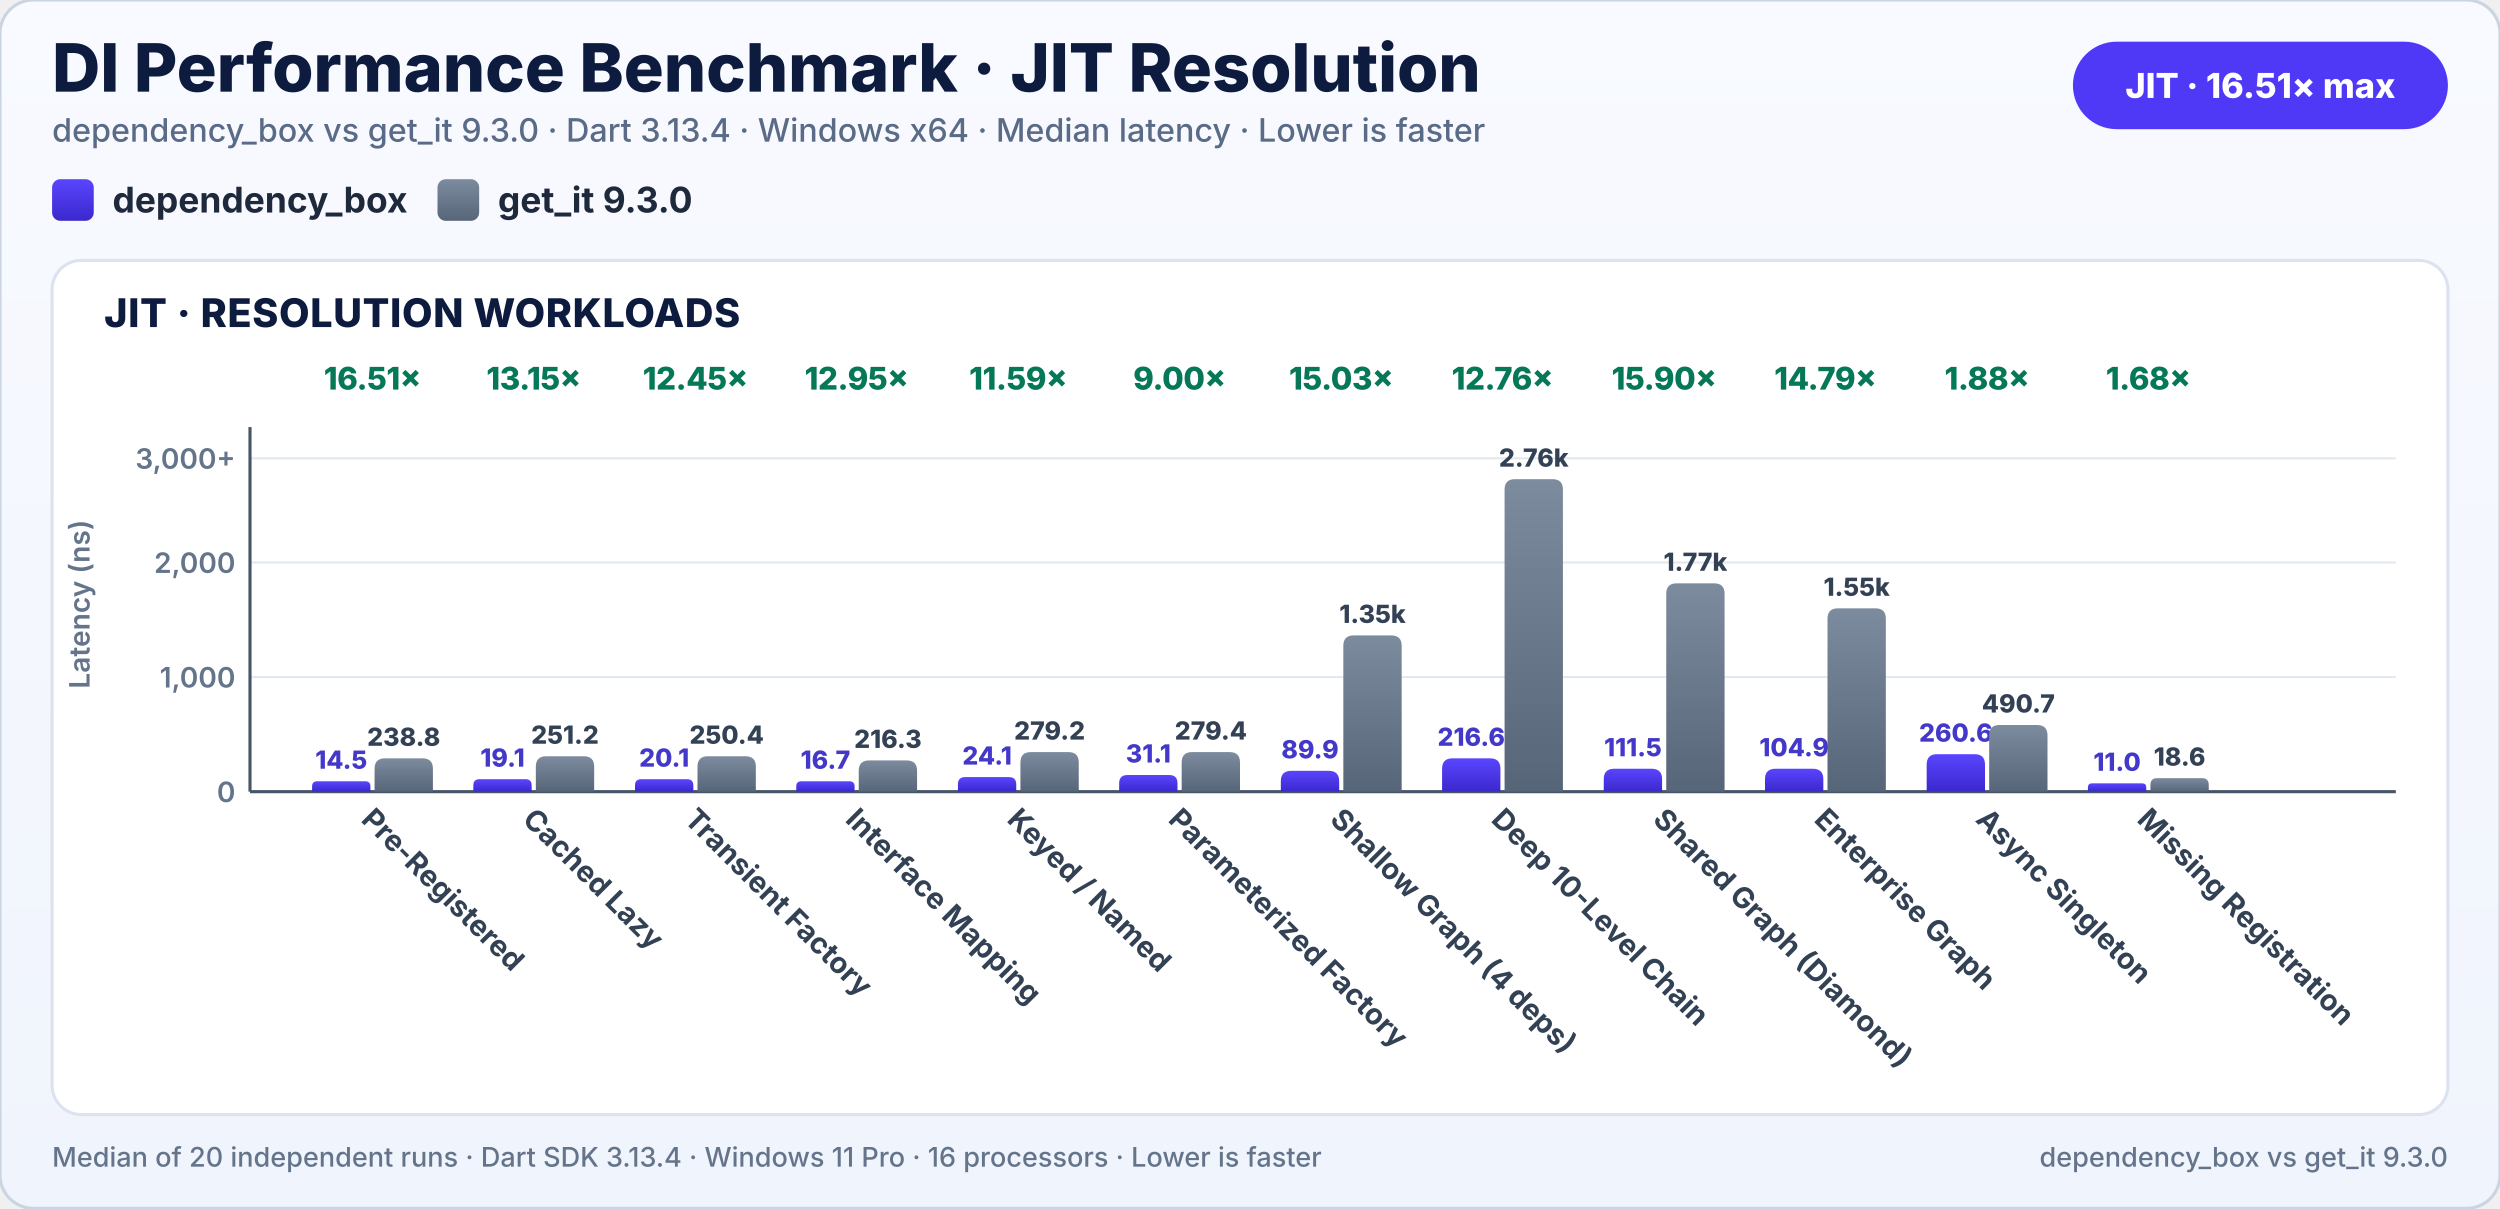
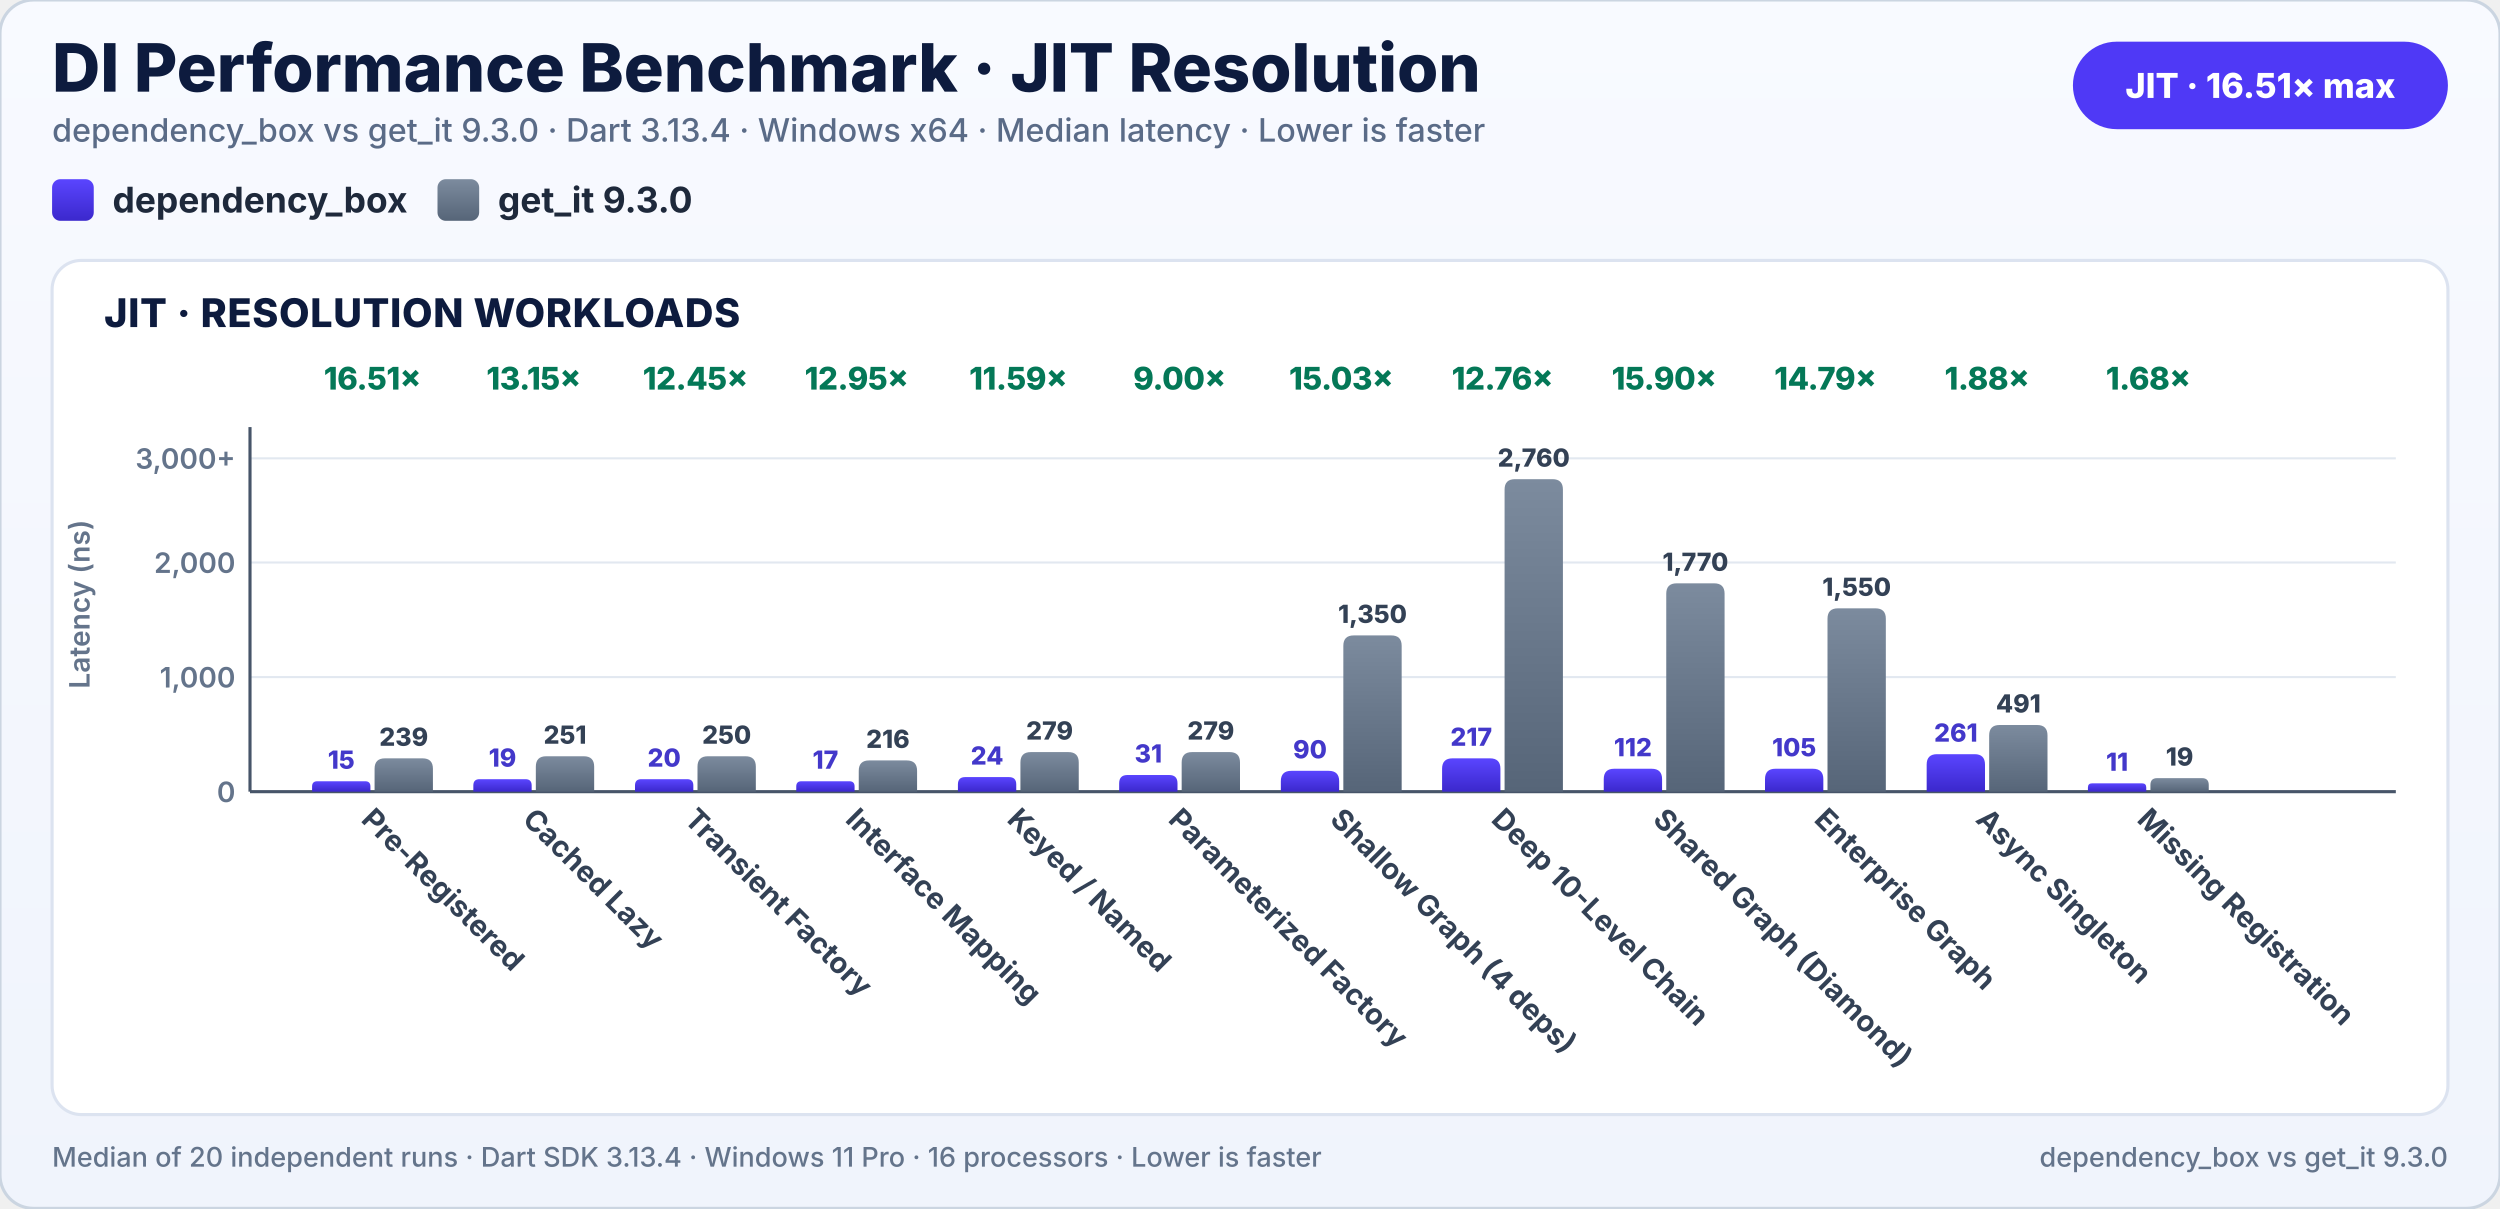
<svg xmlns="http://www.w3.org/2000/svg" viewBox="0 0 1200 580" width="100%" height="100%" font-family="Inter, -apple-system, BlinkMacSystemFont, 'Segoe UI', Roboto, sans-serif">
  <defs>
    <linearGradient id="bgGrad" x1="0" y1="0" x2="0" y2="1">
      <stop offset="0%" stop-color="#f8faff" />
      <stop offset="100%" stop-color="#f0f4fc" />
    </linearGradient>
    <linearGradient id="purpleBar" x1="0" y1="0" x2="0" y2="1">
      <stop offset="0%" stop-color="#5a45ff" />
      <stop offset="100%" stop-color="#3b28cc" />
    </linearGradient>
    <linearGradient id="greyBar" x1="0" y1="0" x2="0" y2="1">
      <stop offset="0%" stop-color="#7c8b9e" />
      <stop offset="100%" stop-color="#566578" />
    </linearGradient>
    <style>
      .title { font-size: 32px; font-weight: 800; fill: #0d1b3e; }
      .subtitle { font-size: 15.5px; fill: #5a6b87; font-weight: 500; }
      .legend-text { font-size: 17px; font-weight: 700; fill: #1e293b; }
      .panel { fill: #ffffff; stroke: #dce3f0; stroke-width: 1.5; rx: 14; }
      .panel-title { font-size: 19px; font-weight: 800; fill: #0d1b3e; letter-spacing: 0.3px; }
      .axis-label { font-size: 13.5px; fill: #64748b; font-weight: 600; }
      .grid-line { stroke: #e2e8f0; stroke-width: 1; }
      .axis-line { stroke: #475569; stroke-width: 1.5; }
      .speedup-text { font-size: 15px; font-weight: 800; fill: #047857; text-anchor: middle; letter-spacing: -0.2px; }
      /* Numbers above bars decreased by 10% from 13.5px to 12px */
      .val-purple { font-size: 12px; font-weight: 800; fill: #4338ca; text-anchor: middle; }
      .val-grey { font-size: 12px; font-weight: 800; fill: #334155; text-anchor: middle; }
      .cat-label { font-size: 14px; font-weight: 700; fill: #334155; text-anchor: start; }
      .card { fill: #f4f7fd; stroke: #dce3f0; stroke-width: 1.5; rx: 14; }
      .card-title { font-size: 16px; font-weight: 800; fill: #0d1b3e; }
      .card-sub { font-size: 13px; fill: #475569; font-weight: 500; }
      .big-metric-jit { font-size: 34px; font-weight: 800; fill: #4f39f6; }
      .big-metric-aot { font-size: 34px; font-weight: 800; fill: #0353a4; }
      .mid-metric { font-size: 20px; font-weight: 800; }
      .footer { font-size: 13px; fill: #64748b; font-weight: 500; }
    </style>
  </defs>
  <rect width="1200" height="580" rx="16" fill="url(#bgGrad)" stroke="#cbd5e1" stroke-width="1.5" />
  <text x="25" y="44" class="title">DI Performance Benchmark · JIT Resolution</text>
  <text x="25" y="68" class="subtitle">dependency_box vs get_it 9.3.0  ·  Dart 3.13.4  ·  Windows x64  ·  Median latency  ·  Lower is faster</text>
  <rect x="995" y="20" width="180" height="42" rx="21" fill="#4f39f6" />
  <text x="1085" y="47" fill="#ffffff" font-size="16.5" font-weight="800" text-anchor="middle">JIT · 16.51× max</text>
  <rect x="25" y="86" width="20" height="20" rx="4" fill="url(#purpleBar)" />
  <text x="54" y="102" class="legend-text">dependency_box</text>
  <rect x="210" y="86" width="20" height="20" rx="4" fill="url(#greyBar)" />
  <text x="239" y="102" class="legend-text">get_it 9.3.0</text>
  <g transform="translate(25, 125)">
    <rect width="1150" height="410" class="panel" />
    <text x="25" y="32" class="panel-title">JIT · RESOLUTION WORKLOADS</text>
    <text x="153.8" y="62" class="speedup-text">16.51×</text>
    <text x="231.2" y="62" class="speedup-text">13.15×</text>
    <text x="308.8" y="62" class="speedup-text">12.45×</text>
    <text x="386.2" y="62" class="speedup-text">12.95×</text>
    <text x="463.8" y="62" class="speedup-text">11.59×</text>
    <text x="541.2" y="62" class="speedup-text">9.00×</text>
    <text x="618.8" y="62" class="speedup-text">15.03×</text>
    <text x="696.2" y="62" class="speedup-text">12.76×</text>
    <text x="773.8" y="62" class="speedup-text">15.90×</text>
    <text x="851.2" y="62" class="speedup-text">14.79×</text>
    <text x="928.8" y="62" class="speedup-text">1.88×</text>
    <text x="1006.2" y="62" class="speedup-text">1.68×</text>
    <text x="-165" y="18" transform="rotate(-90)" class="axis-label" text-anchor="middle">Latency (ns)</text>
    <text x="88" y="100" class="axis-label" text-anchor="end">3,000+</text>
    <line x1="95" y1="95" x2="1125" y2="95" class="grid-line" />
    <text x="88" y="150" class="axis-label" text-anchor="end">2,000</text>
    <line x1="95" y1="145" x2="1125" y2="145" class="grid-line" />
    <text x="88" y="205" class="axis-label" text-anchor="end">1,000</text>
    <line x1="95" y1="200" x2="1125" y2="200" class="grid-line" />
    <text x="88" y="260" class="axis-label" text-anchor="end">0</text>
    <line x1="95" y1="80" x2="95" y2="255" class="axis-line" />
    <line x1="95" y1="255" x2="1125" y2="255" class="axis-line" />
    <path d="M 124.8,255 V 252.5 Q 124.8,250.0 127.3,250.0 H 150.3 Q 152.8,250.0 152.8,252.5 V 255 Z" fill="url(#purpleBar)" />
-     <text x="138.8" y="244.0" class="val-purple">14.5</text>
+     <text x="138.8" y="244.0" class="val-purple">15</text>
    <path d="M 154.8,255 V 244.0 Q 154.8,239.0 159.8,239.0 H 177.8 Q 182.8,239.0 182.8,244.0 V 255 Z" fill="url(#greyBar)" />
-     <text x="168.8" y="233.0" class="val-grey">238.8</text>
+     <text x="168.8" y="233.0" class="val-grey">239</text>
    <text x="147.8" y="269" transform="rotate(45 147.8,269)" class="cat-label">Pre-Registered</text>
    <path d="M 202.2,255 V 252.0 Q 202.2,249.0 205.2,249.0 H 227.2 Q 230.2,249.0 230.2,252.0 V 255 Z" fill="url(#purpleBar)" />
-     <text x="216.2" y="243.0" class="val-purple">19.1</text>
+     <text x="216.2" y="243.0" class="val-purple">19</text>
    <path d="M 232.2,255 V 243.0 Q 232.2,238.0 237.2,238.0 H 255.2 Q 260.2,238.0 260.2,243.0 V 255 Z" fill="url(#greyBar)" />
-     <text x="246.2" y="232.0" class="val-grey">251.2</text>
+     <text x="246.2" y="232.0" class="val-grey">251</text>
    <text x="225.2" y="269" transform="rotate(45 225.2,269)" class="cat-label">Cached Lazy</text>
    <path d="M 279.8,255 V 252.0 Q 279.8,249.0 282.8,249.0 H 304.8 Q 307.8,249.0 307.8,252.0 V 255 Z" fill="url(#purpleBar)" />
-     <text x="293.8" y="243.0" class="val-purple">20.1</text>
+     <text x="293.8" y="243.0" class="val-purple">20</text>
    <path d="M 309.8,255 V 243.0 Q 309.8,238.0 314.8,238.0 H 332.8 Q 337.8,238.0 337.8,243.0 V 255 Z" fill="url(#greyBar)" />
-     <text x="323.8" y="232.0" class="val-grey">250.4</text>
+     <text x="323.8" y="232.0" class="val-grey">250</text>
    <text x="302.8" y="269" transform="rotate(45 302.8,269)" class="cat-label">Transient Factory</text>
    <path d="M 357.2,255 V 252.5 Q 357.2,250.0 359.7,250.0 H 382.7 Q 385.2,250.0 385.2,252.5 V 255 Z" fill="url(#purpleBar)" />
-     <text x="371.2" y="244.0" class="val-purple">16.7</text>
+     <text x="371.2" y="244.0" class="val-purple">17</text>
    <path d="M 387.2,255 V 245.0 Q 387.2,240.0 392.2,240.0 H 410.2 Q 415.2,240.0 415.2,245.0 V 255 Z" fill="url(#greyBar)" />
-     <text x="401.2" y="234.0" class="val-grey">216.3</text>
+     <text x="401.2" y="234.0" class="val-grey">216</text>
    <text x="380.2" y="269" transform="rotate(45 380.2,269)" class="cat-label">Interface Mapping</text>
    <path d="M 434.8,255 V 251.5 Q 434.8,248.0 438.3,248.0 H 459.3 Q 462.8,248.0 462.8,251.5 V 255 Z" fill="url(#purpleBar)" />
-     <text x="448.8" y="242.0" class="val-purple">24.1</text>
+     <text x="448.8" y="242.0" class="val-purple">24</text>
    <path d="M 464.8,255 V 241.0 Q 464.8,236.0 469.8,236.0 H 487.8 Q 492.8,236.0 492.8,241.0 V 255 Z" fill="url(#greyBar)" />
-     <text x="478.8" y="230.0" class="val-grey">279.2</text>
+     <text x="478.8" y="230.0" class="val-grey">279</text>
    <text x="457.8" y="269" transform="rotate(45 457.8,269)" class="cat-label">Keyed / Named</text>
    <path d="M 512.2,255 V 251.0 Q 512.2,247.0 516.2,247.0 H 536.2 Q 540.2,247.0 540.2,251.0 V 255 Z" fill="url(#purpleBar)" />
-     <text x="526.2" y="241.0" class="val-purple">31.1</text>
+     <text x="526.2" y="241.0" class="val-purple">31</text>
    <path d="M 542.2,255 V 241.0 Q 542.2,236.0 547.2,236.0 H 565.2 Q 570.2,236.0 570.2,241.0 V 255 Z" fill="url(#greyBar)" />
-     <text x="556.2" y="230.0" class="val-grey">279.4</text>
+     <text x="556.2" y="230.0" class="val-grey">279</text>
    <text x="535.2" y="269" transform="rotate(45 535.2,269)" class="cat-label">Parameterized Factory</text>
    <path d="M 589.8,255 V 250.0 Q 589.8,245.0 594.8,245.0 H 612.8 Q 617.8,245.0 617.8,250.0 V 255 Z" fill="url(#purpleBar)" />
-     <text x="603.8" y="239.0" class="val-purple">89.9</text>
+     <text x="603.8" y="239.0" class="val-purple">90</text>
    <path d="M 619.8,255 V 185.0 Q 619.8,180.0 624.8,180.0 H 642.8 Q 647.8,180.0 647.8,185.0 V 255 Z" fill="url(#greyBar)" />
-     <text x="633.8" y="174.0" class="val-grey">1.35k</text>
+     <text x="633.8" y="174.0" class="val-grey">1,350</text>
    <text x="612.8" y="269" transform="rotate(45 612.8,269)" class="cat-label">Shallow Graph (4 deps)</text>
    <path d="M 667.2,255 V 244.0 Q 667.2,239.0 672.2,239.0 H 690.2 Q 695.2,239.0 695.2,244.0 V 255 Z" fill="url(#purpleBar)" />
-     <text x="681.2" y="233.0" class="val-purple">216.6</text>
+     <text x="681.2" y="233.0" class="val-purple">217</text>
    <path d="M 697.2,255 V 110.0 Q 697.2,105.0 702.2,105.0 H 720.2 Q 725.2,105.0 725.2,110.0 V 255 Z" fill="url(#greyBar)" />
-     <text x="711.2" y="99.0" class="val-grey">2.76k</text>
+     <text x="711.2" y="99.0" class="val-grey">2,760</text>
    <text x="690.2" y="269" transform="rotate(45 690.2,269)" class="cat-label">Deep 10-Level Chain</text>
    <path d="M 744.8,255 V 249.0 Q 744.8,244.0 749.8,244.0 H 767.8 Q 772.8,244.0 772.8,249.0 V 255 Z" fill="url(#purpleBar)" />
-     <text x="758.8" y="238.0" class="val-purple">111.5</text>
+     <text x="758.8" y="238.0" class="val-purple">112</text>
    <path d="M 774.8,255 V 160.0 Q 774.8,155.0 779.8,155.0 H 797.8 Q 802.8,155.0 802.8,160.0 V 255 Z" fill="url(#greyBar)" />
-     <text x="788.8" y="149.0" class="val-grey">1.77k</text>
+     <text x="788.8" y="149.0" class="val-grey">1,770</text>
    <text x="767.8" y="269" transform="rotate(45 767.8,269)" class="cat-label">Shared Graph (Diamond)</text>
    <path d="M 822.2,255 V 249.0 Q 822.2,244.0 827.2,244.0 H 845.2 Q 850.2,244.0 850.2,249.0 V 255 Z" fill="url(#purpleBar)" />
-     <text x="836.2" y="238.0" class="val-purple">104.9</text>
+     <text x="836.2" y="238.0" class="val-purple">105</text>
    <path d="M 852.2,255 V 172.0 Q 852.2,167.0 857.2,167.0 H 875.2 Q 880.2,167.0 880.2,172.0 V 255 Z" fill="url(#greyBar)" />
-     <text x="866.2" y="161.0" class="val-grey">1.55k</text>
+     <text x="866.2" y="161.0" class="val-grey">1,550</text>
    <text x="845.2" y="269" transform="rotate(45 845.2,269)" class="cat-label">Enterprise Graph</text>
    <path d="M 899.8,255 V 242.0 Q 899.8,237.0 904.8,237.0 H 922.8 Q 927.8,237.0 927.8,242.0 V 255 Z" fill="url(#purpleBar)" />
-     <text x="913.8" y="231.0" class="val-purple">260.6</text>
+     <text x="913.8" y="231.0" class="val-purple">261</text>
    <path d="M 929.8,255 V 228.0 Q 929.8,223.0 934.8,223.0 H 952.8 Q 957.8,223.0 957.8,228.0 V 255 Z" fill="url(#greyBar)" />
-     <text x="943.8" y="217.0" class="val-grey">490.7</text>
+     <text x="943.8" y="217.0" class="val-grey">491</text>
    <text x="922.8" y="269" transform="rotate(45 922.8,269)" class="cat-label">Async Singleton</text>
    <path d="M 977.2,255 V 253.0 Q 977.2,251.0 979.2,251.0 H 1003.2 Q 1005.2,251.0 1005.2,253.0 V 255 Z" fill="url(#purpleBar)" />
-     <text x="991.2" y="245.0" class="val-purple">11.0</text>
+     <text x="991.2" y="245.0" class="val-purple">11</text>
    <path d="M 1007.2,255 V 251.75 Q 1007.2,248.5 1010.45,248.5 H 1031.95 Q 1035.2,248.5 1035.2,251.75 V 255 Z" fill="url(#greyBar)" />
-     <text x="1021.2" y="242.5" class="val-grey">18.6</text>
+     <text x="1021.2" y="242.5" class="val-grey">19</text>
    <text x="1000.2" y="269" transform="rotate(45 1000.2,269)" class="cat-label">Missing Registration</text>
  </g>
  <text x="25" y="560" class="footer">Median of 20 independent runs  ·  Dart SDK 3.13.4  ·  Windows 11 Pro  ·  16 processors  ·  Lower is faster</text>
  <text x="1175" y="560" class="footer" text-anchor="end">dependency_box vs get_it 9.3.0</text>
</svg>
